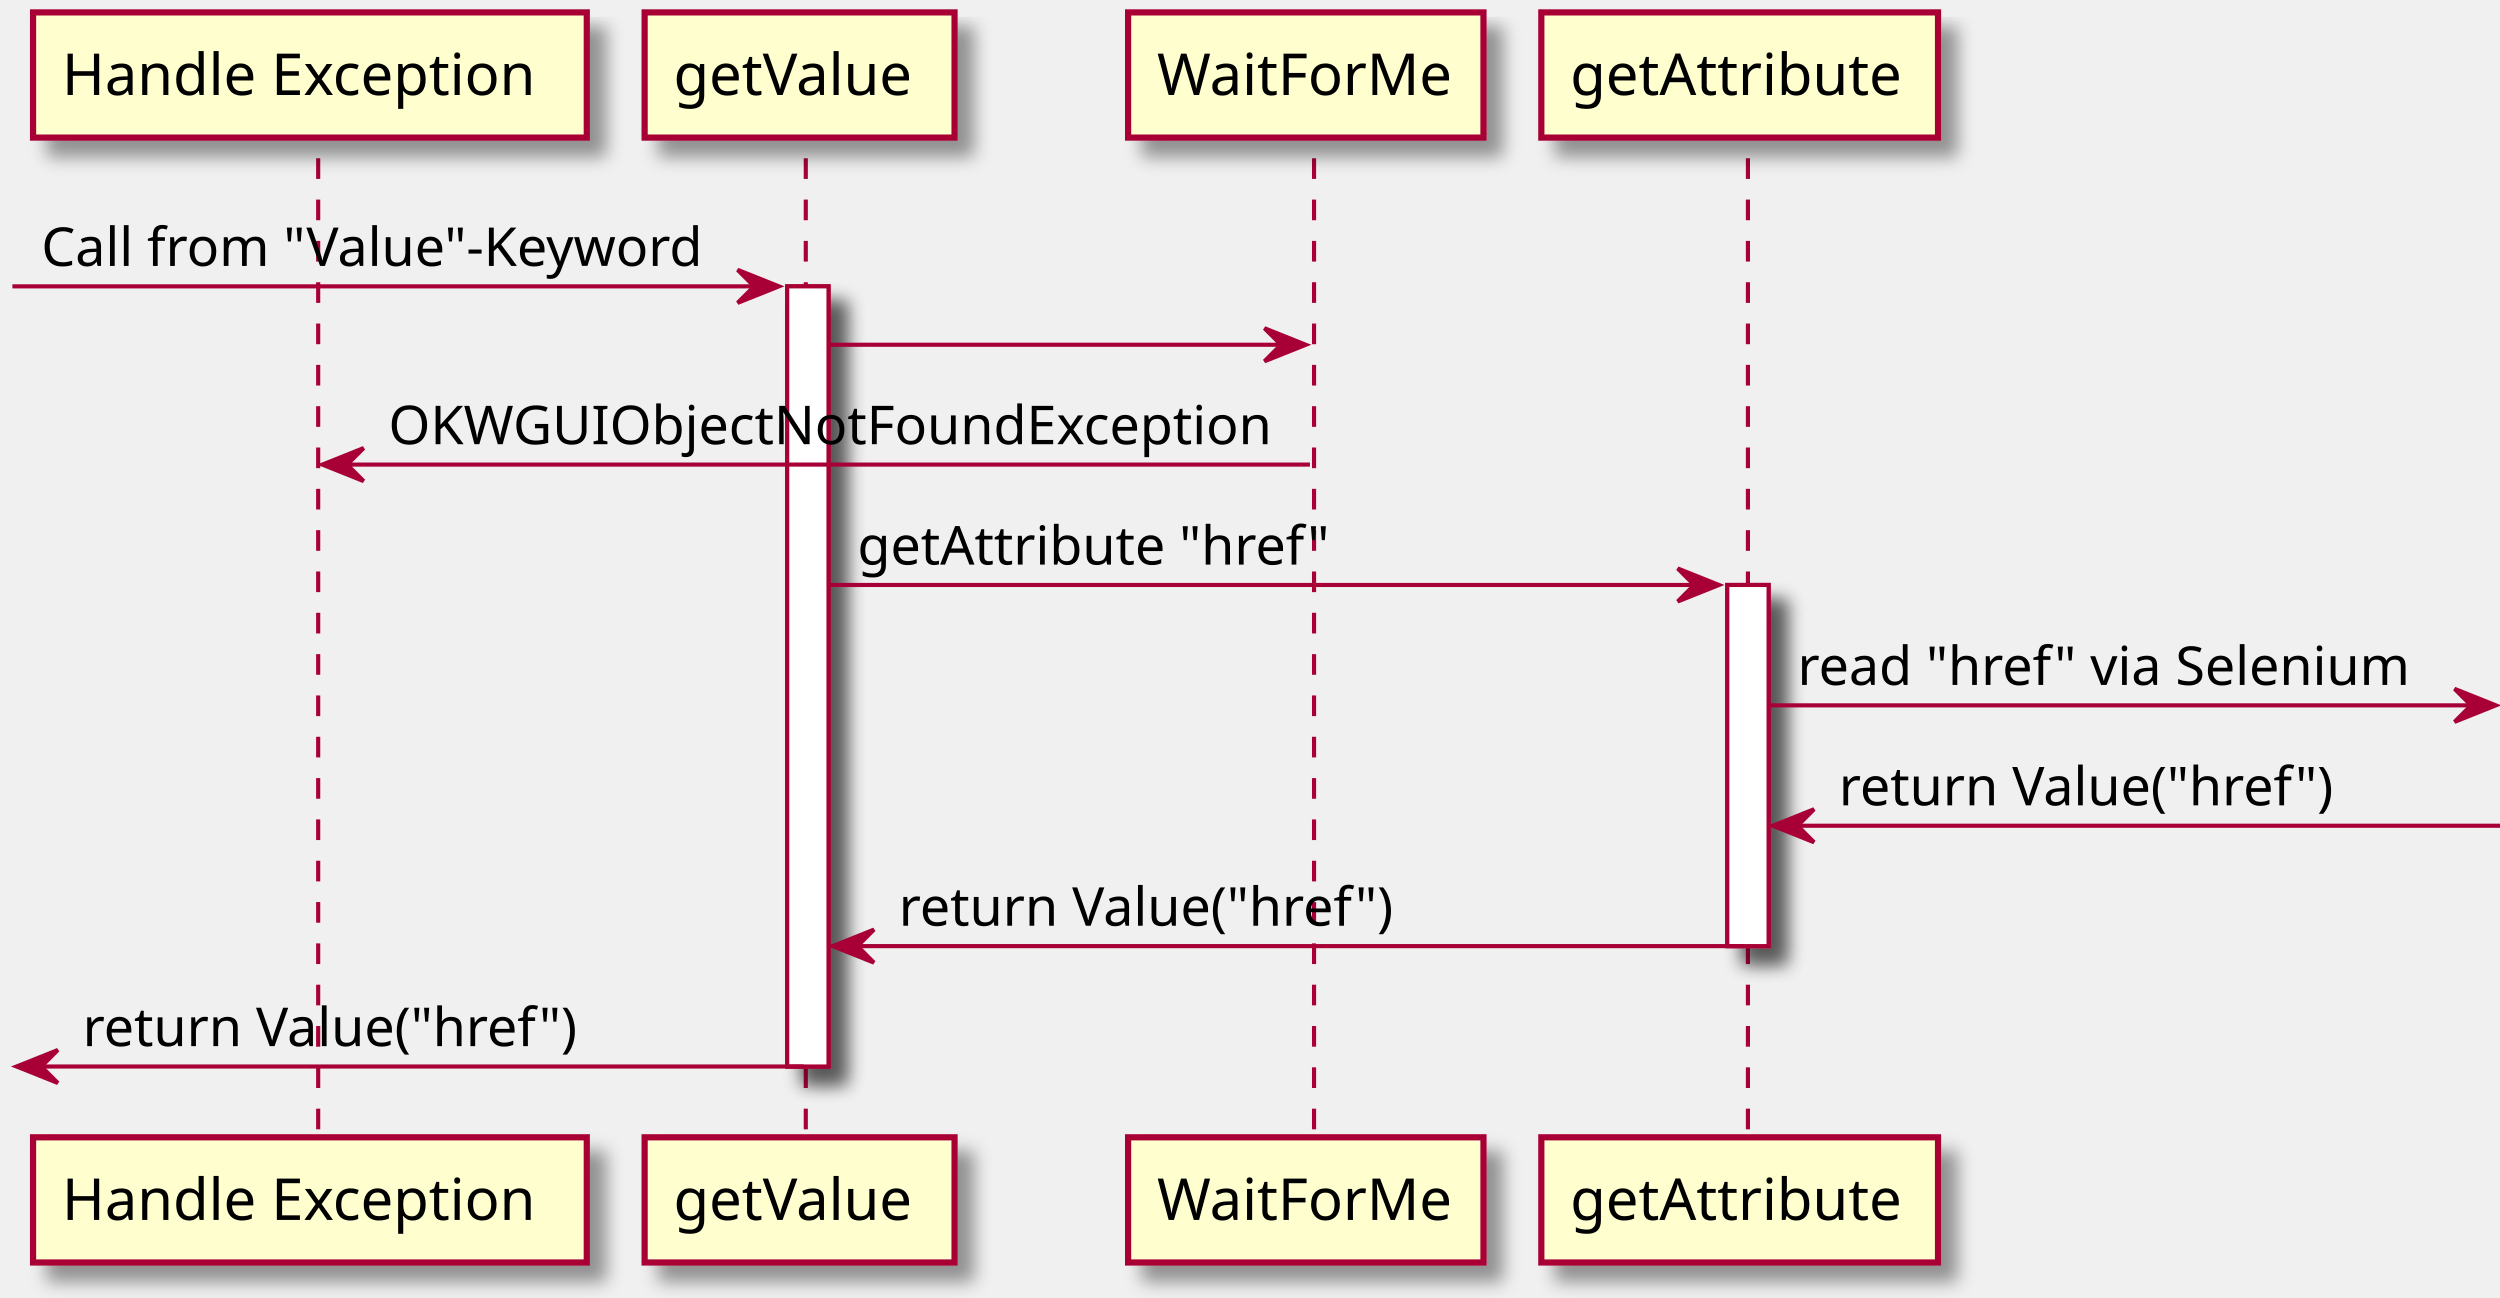
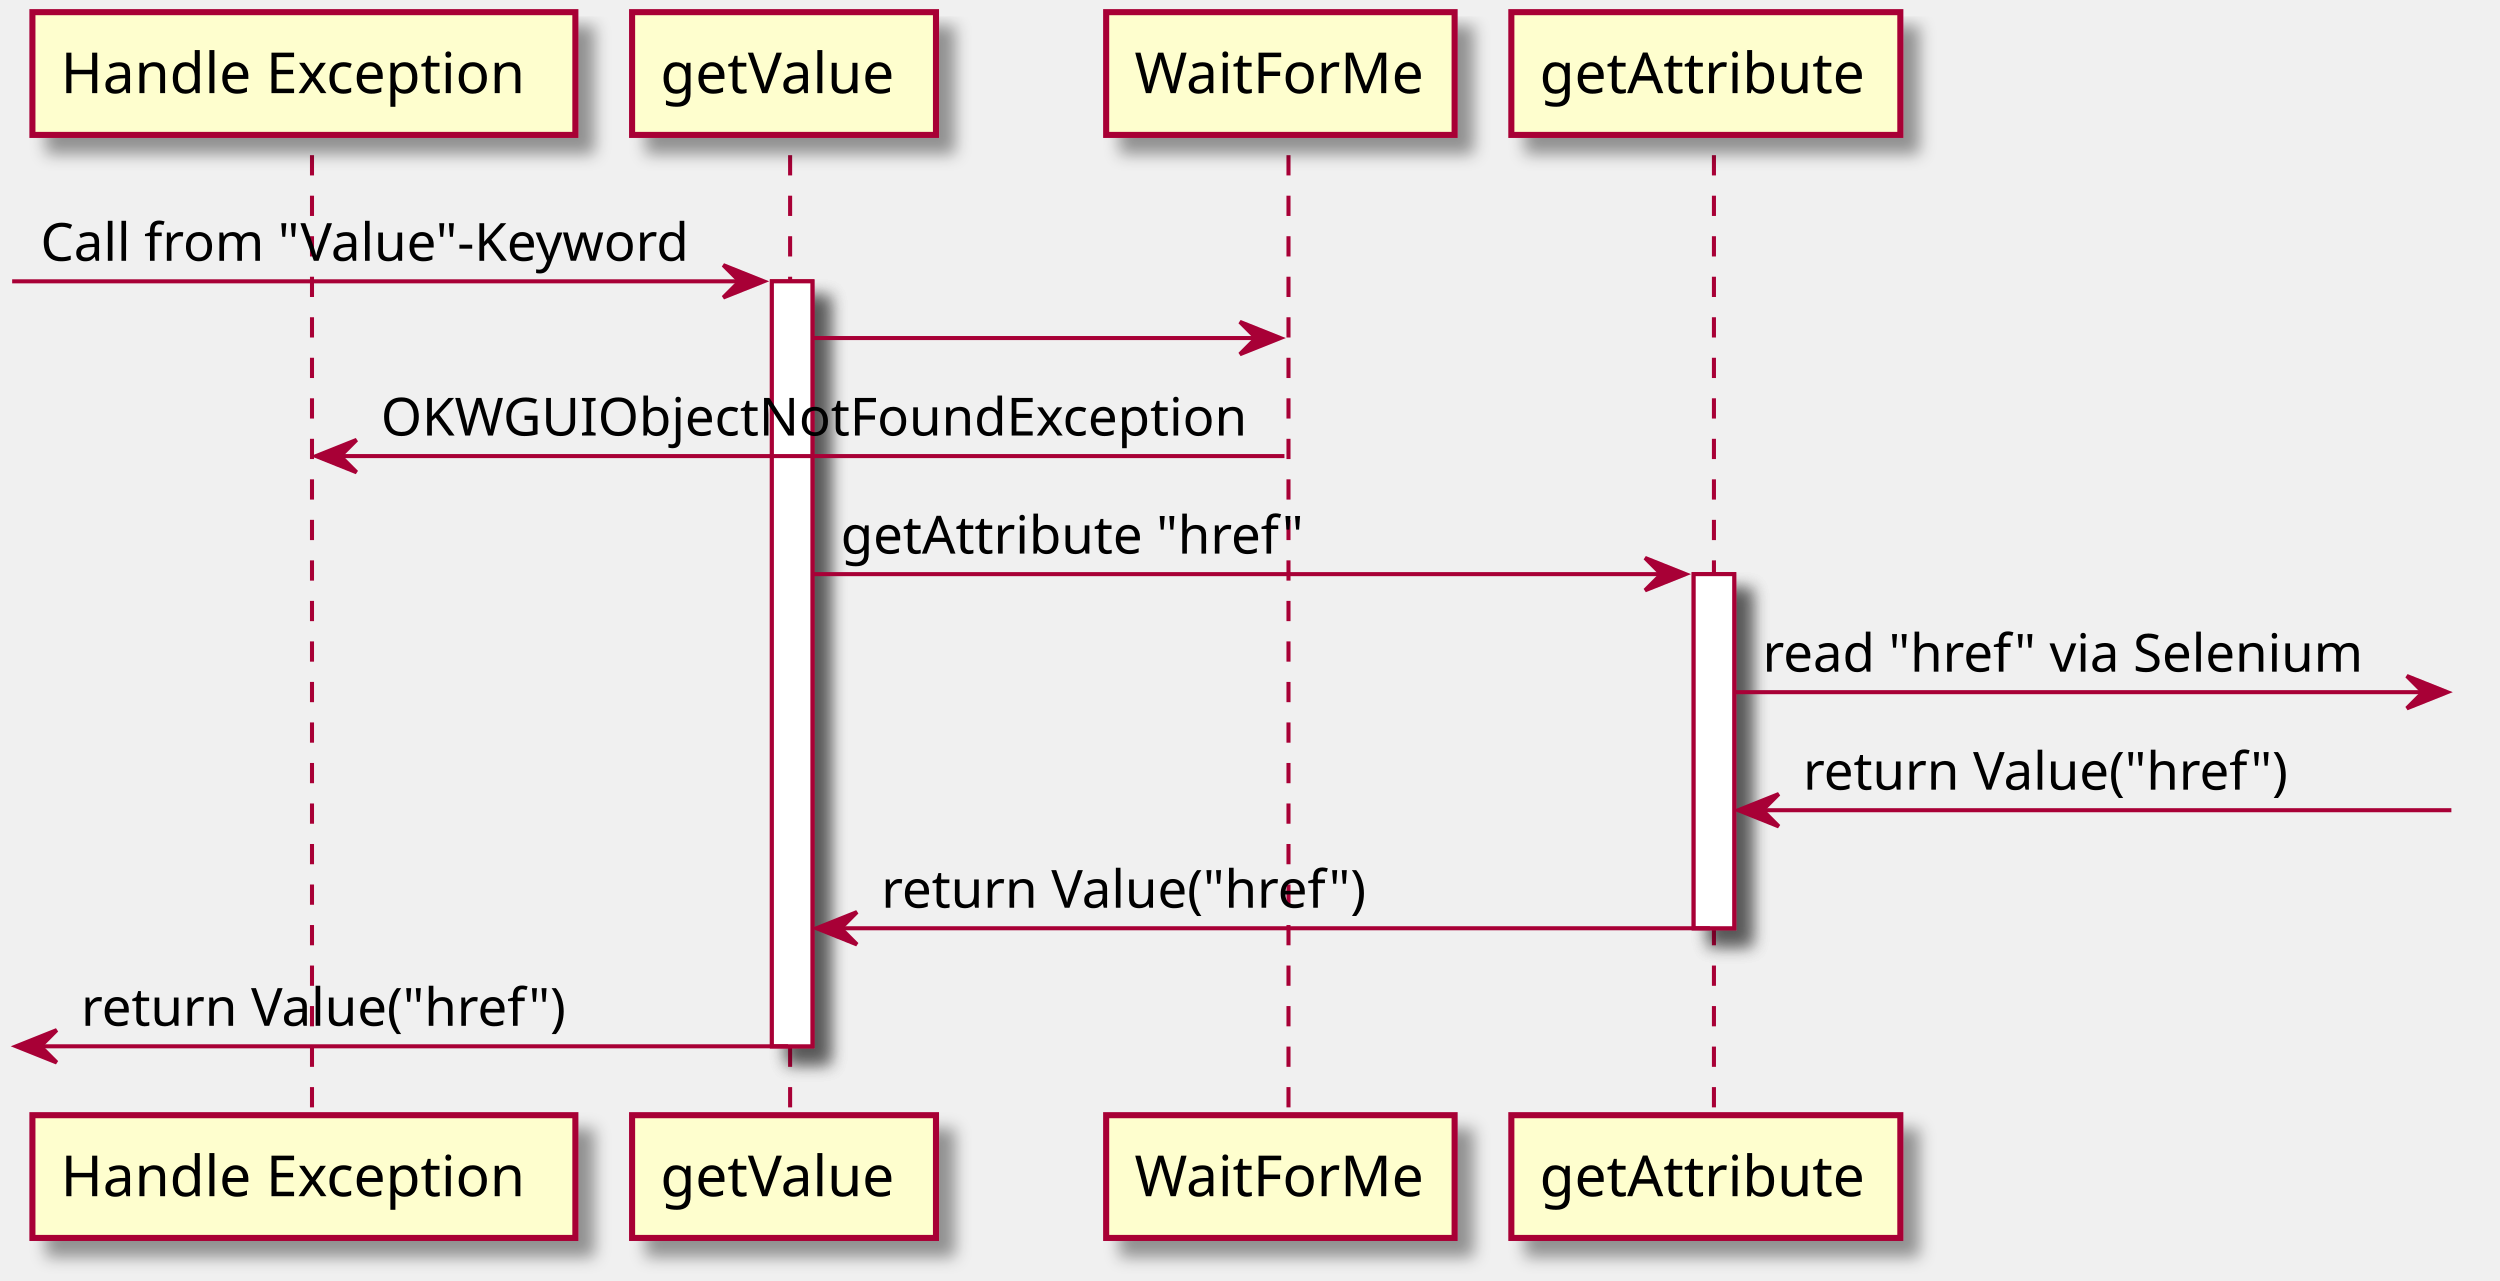
- <svg xmlns="http://www.w3.org/2000/svg" contentScriptType="application/ecmascript" contentStyleType="text/css" height="314px" preserveAspectRatio="none" style="width:605px;height:314px;" version="1.1" viewBox="0 0 605 314" width="605px" zoomAndPan="magnify">
+ <svg xmlns="http://www.w3.org/2000/svg" contentScriptType="application/ecmascript" contentStyleType="text/css" height="316px" preserveAspectRatio="none" style="width:617px;height:316px;" version="1.1" viewBox="0 0 617 316" width="617px" zoomAndPan="magnify">
  <defs>
-     <filter height="300%" id="f1i4uhtqgtu4a7" width="300%" x="-1" y="-1">
+     <filter height="300%" id="f1c5fm5hmmscrc" width="300%" x="-1" y="-1">
      <feGaussianBlur result="blurOut" stdDeviation="2.0" />
      <feColorMatrix in="blurOut" result="blurOut2" type="matrix" values="0 0 0 0 0 0 0 0 0 0 0 0 0 0 0 0 0 0 .4 0" />
      <feOffset dx="4.0" dy="4.0" in="blurOut2" result="blurOut3" />
      <feBlend in="SourceGraphic" in2="blurOut3" mode="normal" />
    </filter>
  </defs>
  <g>
-     <rect fill="#FFFFFF" filter="url(#f1i4uhtqgtu4a7)" height="188.797" style="stroke: #A80036; stroke-width: 1.0;" width="10" x="190.5" y="69.297" />
-     <rect fill="#FFFFFF" filter="url(#f1i4uhtqgtu4a7)" height="87.398" style="stroke: #A80036; stroke-width: 1.0;" width="10" x="418" y="141.562" />
+     <rect fill="#FFFFFF" filter="url(#f1c5fm5hmmscrc)" height="188.797" style="stroke: #A80036; stroke-width: 1.0;" width="10" x="190.5" y="69.43" />
+     <rect fill="#FFFFFF" filter="url(#f1c5fm5hmmscrc)" height="87.398" style="stroke: #A80036; stroke-width: 1.0;" width="10" x="418" y="141.695" />
    <line style="stroke: #A80036; stroke-width: 1.0; stroke-dasharray: 5.0,5.0;" x1="77" x2="77" y1="38.297" y2="276.227" />
    <line style="stroke: #A80036; stroke-width: 1.0; stroke-dasharray: 5.0,5.0;" x1="195" x2="195" y1="38.297" y2="276.227" />
    <line style="stroke: #A80036; stroke-width: 1.0; stroke-dasharray: 5.0,5.0;" x1="318" x2="318" y1="38.297" y2="276.227" />
    <line style="stroke: #A80036; stroke-width: 1.0; stroke-dasharray: 5.0,5.0;" x1="423" x2="423" y1="38.297" y2="276.227" />
-     <rect fill="#FEFECE" filter="url(#f1i4uhtqgtu4a7)" height="30.297" style="stroke: #A80036; stroke-width: 1.5;" width="134" x="8" y="3" />
+     <rect fill="#FEFECE" filter="url(#f1c5fm5hmmscrc)" height="30.297" style="stroke: #A80036; stroke-width: 1.5;" width="134" x="8" y="3" />
    <text fill="#000000" font-family="sans-serif" font-size="14" lengthAdjust="spacingAndGlyphs" textLength="120" x="15" y="22.995">Handle Exception</text>
-     <rect fill="#FEFECE" filter="url(#f1i4uhtqgtu4a7)" height="30.297" style="stroke: #A80036; stroke-width: 1.5;" width="134" x="8" y="275.227" />
+     <rect fill="#FEFECE" filter="url(#f1c5fm5hmmscrc)" height="30.297" style="stroke: #A80036; stroke-width: 1.5;" width="134" x="8" y="275.227" />
    <text fill="#000000" font-family="sans-serif" font-size="14" lengthAdjust="spacingAndGlyphs" textLength="120" x="15" y="295.222">Handle Exception</text>
-     <rect fill="#FEFECE" filter="url(#f1i4uhtqgtu4a7)" height="30.297" style="stroke: #A80036; stroke-width: 1.5;" width="75" x="156" y="3" />
+     <rect fill="#FEFECE" filter="url(#f1c5fm5hmmscrc)" height="30.297" style="stroke: #A80036; stroke-width: 1.5;" width="75" x="156" y="3" />
    <text fill="#000000" font-family="sans-serif" font-size="14" lengthAdjust="spacingAndGlyphs" textLength="61" x="163" y="22.995">getValue</text>
-     <rect fill="#FEFECE" filter="url(#f1i4uhtqgtu4a7)" height="30.297" style="stroke: #A80036; stroke-width: 1.5;" width="75" x="156" y="275.227" />
+     <rect fill="#FEFECE" filter="url(#f1c5fm5hmmscrc)" height="30.297" style="stroke: #A80036; stroke-width: 1.5;" width="75" x="156" y="275.227" />
    <text fill="#000000" font-family="sans-serif" font-size="14" lengthAdjust="spacingAndGlyphs" textLength="61" x="163" y="295.222">getValue</text>
-     <rect fill="#FEFECE" filter="url(#f1i4uhtqgtu4a7)" height="30.297" style="stroke: #A80036; stroke-width: 1.5;" width="86" x="273" y="3" />
+     <rect fill="#FEFECE" filter="url(#f1c5fm5hmmscrc)" height="30.297" style="stroke: #A80036; stroke-width: 1.5;" width="86" x="273" y="3" />
    <text fill="#000000" font-family="sans-serif" font-size="14" lengthAdjust="spacingAndGlyphs" textLength="72" x="280" y="22.995">WaitForMe</text>
-     <rect fill="#FEFECE" filter="url(#f1i4uhtqgtu4a7)" height="30.297" style="stroke: #A80036; stroke-width: 1.5;" width="86" x="273" y="275.227" />
+     <rect fill="#FEFECE" filter="url(#f1c5fm5hmmscrc)" height="30.297" style="stroke: #A80036; stroke-width: 1.5;" width="86" x="273" y="275.227" />
    <text fill="#000000" font-family="sans-serif" font-size="14" lengthAdjust="spacingAndGlyphs" textLength="72" x="280" y="295.222">WaitForMe</text>
-     <rect fill="#FEFECE" filter="url(#f1i4uhtqgtu4a7)" height="30.297" style="stroke: #A80036; stroke-width: 1.5;" width="96" x="373" y="3" />
+     <rect fill="#FEFECE" filter="url(#f1c5fm5hmmscrc)" height="30.297" style="stroke: #A80036; stroke-width: 1.5;" width="96" x="373" y="3" />
    <text fill="#000000" font-family="sans-serif" font-size="14" lengthAdjust="spacingAndGlyphs" textLength="82" x="380" y="22.995">getAttribute</text>
-     <rect fill="#FEFECE" filter="url(#f1i4uhtqgtu4a7)" height="30.297" style="stroke: #A80036; stroke-width: 1.5;" width="96" x="373" y="275.227" />
+     <rect fill="#FEFECE" filter="url(#f1c5fm5hmmscrc)" height="30.297" style="stroke: #A80036; stroke-width: 1.5;" width="96" x="373" y="275.227" />
    <text fill="#000000" font-family="sans-serif" font-size="14" lengthAdjust="spacingAndGlyphs" textLength="82" x="380" y="295.222">getAttribute</text>
-     <rect fill="#FFFFFF" filter="url(#f1i4uhtqgtu4a7)" height="188.797" style="stroke: #A80036; stroke-width: 1.0;" width="10" x="190.5" y="69.297" />
-     <rect fill="#FFFFFF" filter="url(#f1i4uhtqgtu4a7)" height="87.398" style="stroke: #A80036; stroke-width: 1.0;" width="10" x="418" y="141.562" />
-     <polygon fill="#A80036" points="178.5,65.297,188.5,69.297,178.5,73.297,182.5,69.297" style="stroke: #A80036; stroke-width: 1.0;" />
-     <line style="stroke: #A80036; stroke-width: 1.0;" x1="3" x2="184.5" y1="69.297" y2="69.297" />
+     <rect fill="#FFFFFF" filter="url(#f1c5fm5hmmscrc)" height="188.797" style="stroke: #A80036; stroke-width: 1.0;" width="10" x="190.5" y="69.43" />
+     <rect fill="#FFFFFF" filter="url(#f1c5fm5hmmscrc)" height="87.398" style="stroke: #A80036; stroke-width: 1.0;" width="10" x="418" y="141.695" />
+     <polygon fill="#A80036" points="178.5,65.43,188.5,69.43,178.5,73.43,182.5,69.43" style="stroke: #A80036; stroke-width: 1.0;" />
+     <line style="stroke: #A80036; stroke-width: 1.0;" x1="3" x2="184.5" y1="69.43" y2="69.43" />
    <text fill="#000000" font-family="sans-serif" font-size="13" lengthAdjust="spacingAndGlyphs" textLength="165" x="10" y="64.364">Call from "Value"-Keyword</text>
    <polygon fill="#A80036" points="306,79.43,316,83.43,306,87.43,310,83.43" style="stroke: #A80036; stroke-width: 1.0;" />
    <line style="stroke: #A80036; stroke-width: 1.0;" x1="200.5" x2="312" y1="83.43" y2="83.43" />
-     <polygon fill="#A80036" points="88,108.43,78,112.43,88,116.43,84,112.43" style="stroke: #A80036; stroke-width: 1.0;" />
-     <line style="stroke: #A80036; stroke-width: 1.0;" x1="82" x2="317" y1="112.43" y2="112.43" />
+     <polygon fill="#A80036" points="88,108.562,78,112.562,88,116.562,84,112.562" style="stroke: #A80036; stroke-width: 1.0;" />
+     <line style="stroke: #A80036; stroke-width: 1.0;" x1="82" x2="317" y1="112.562" y2="112.562" />
    <text fill="#000000" font-family="sans-serif" font-size="13" lengthAdjust="spacingAndGlyphs" textLength="217" x="94" y="107.497">OKWGUIObjectNotFoundException</text>
-     <polygon fill="#A80036" points="406,137.562,416,141.562,406,145.562,410,141.562" style="stroke: #A80036; stroke-width: 1.0;" />
-     <line style="stroke: #A80036; stroke-width: 1.0;" x1="200.5" x2="412" y1="141.562" y2="141.562" />
+     <polygon fill="#A80036" points="406,137.695,416,141.695,406,145.695,410,141.695" style="stroke: #A80036; stroke-width: 1.0;" />
+     <line style="stroke: #A80036; stroke-width: 1.0;" x1="200.5" x2="412" y1="141.695" y2="141.695" />
    <text fill="#000000" font-family="sans-serif" font-size="13" lengthAdjust="spacingAndGlyphs" textLength="116" x="207.5" y="136.629">getAttribute "href"</text>
-     <polygon fill="#A80036" points="594,166.695,604,170.695,594,174.695,598,170.695" style="stroke: #A80036; stroke-width: 1.0;" />
-     <line style="stroke: #A80036; stroke-width: 1.0;" x1="428" x2="600" y1="170.695" y2="170.695" />
+     <polygon fill="#A80036" points="594,166.828,604,170.828,594,174.828,598,170.828" style="stroke: #A80036; stroke-width: 1.0;" />
+     <line style="stroke: #A80036; stroke-width: 1.0;" x1="428" x2="600" y1="170.828" y2="170.828" />
    <text fill="#000000" font-family="sans-serif" font-size="13" lengthAdjust="spacingAndGlyphs" textLength="154" x="435" y="165.762">read "href" via Selenium</text>
-     <polygon fill="#A80036" points="439,195.828,429,199.828,439,203.828,435,199.828" style="stroke: #A80036; stroke-width: 1.0;" />
-     <line style="stroke: #A80036; stroke-width: 1.0;" x1="433" x2="605" y1="199.828" y2="199.828" />
+     <polygon fill="#A80036" points="439,195.961,429,199.961,439,203.961,435,199.961" style="stroke: #A80036; stroke-width: 1.0;" />
+     <line style="stroke: #A80036; stroke-width: 1.0;" x1="433" x2="605" y1="199.961" y2="199.961" />
    <text fill="#000000" font-family="sans-serif" font-size="13" lengthAdjust="spacingAndGlyphs" textLength="124" x="445" y="194.895">return Value("href")</text>
-     <polygon fill="#A80036" points="211.5,224.961,201.5,228.961,211.5,232.961,207.5,228.961" style="stroke: #A80036; stroke-width: 1.0;" />
-     <line style="stroke: #A80036; stroke-width: 1.0;" x1="205.5" x2="422" y1="228.961" y2="228.961" />
+     <polygon fill="#A80036" points="211.5,225.094,201.5,229.094,211.5,233.094,207.5,229.094" style="stroke: #A80036; stroke-width: 1.0;" />
+     <line style="stroke: #A80036; stroke-width: 1.0;" x1="205.5" x2="422" y1="229.094" y2="229.094" />
    <text fill="#000000" font-family="sans-serif" font-size="13" lengthAdjust="spacingAndGlyphs" textLength="124" x="217.5" y="224.028">return Value("href")</text>
-     <polygon fill="#A80036" points="14,254.094,4,258.094,14,262.094,10,258.094" style="stroke: #A80036; stroke-width: 1.0;" />
-     <line style="stroke: #A80036; stroke-width: 1.0;" x1="8" x2="194.5" y1="258.094" y2="258.094" />
+     <polygon fill="#A80036" points="14,254.227,4,258.227,14,262.227,10,258.227" style="stroke: #A80036; stroke-width: 1.0;" />
+     <line style="stroke: #A80036; stroke-width: 1.0;" x1="8" x2="194.5" y1="258.227" y2="258.227" />
    <text fill="#000000" font-family="sans-serif" font-size="13" lengthAdjust="spacingAndGlyphs" textLength="124" x="20" y="253.161">return Value("href")</text>
  </g>
</svg>
